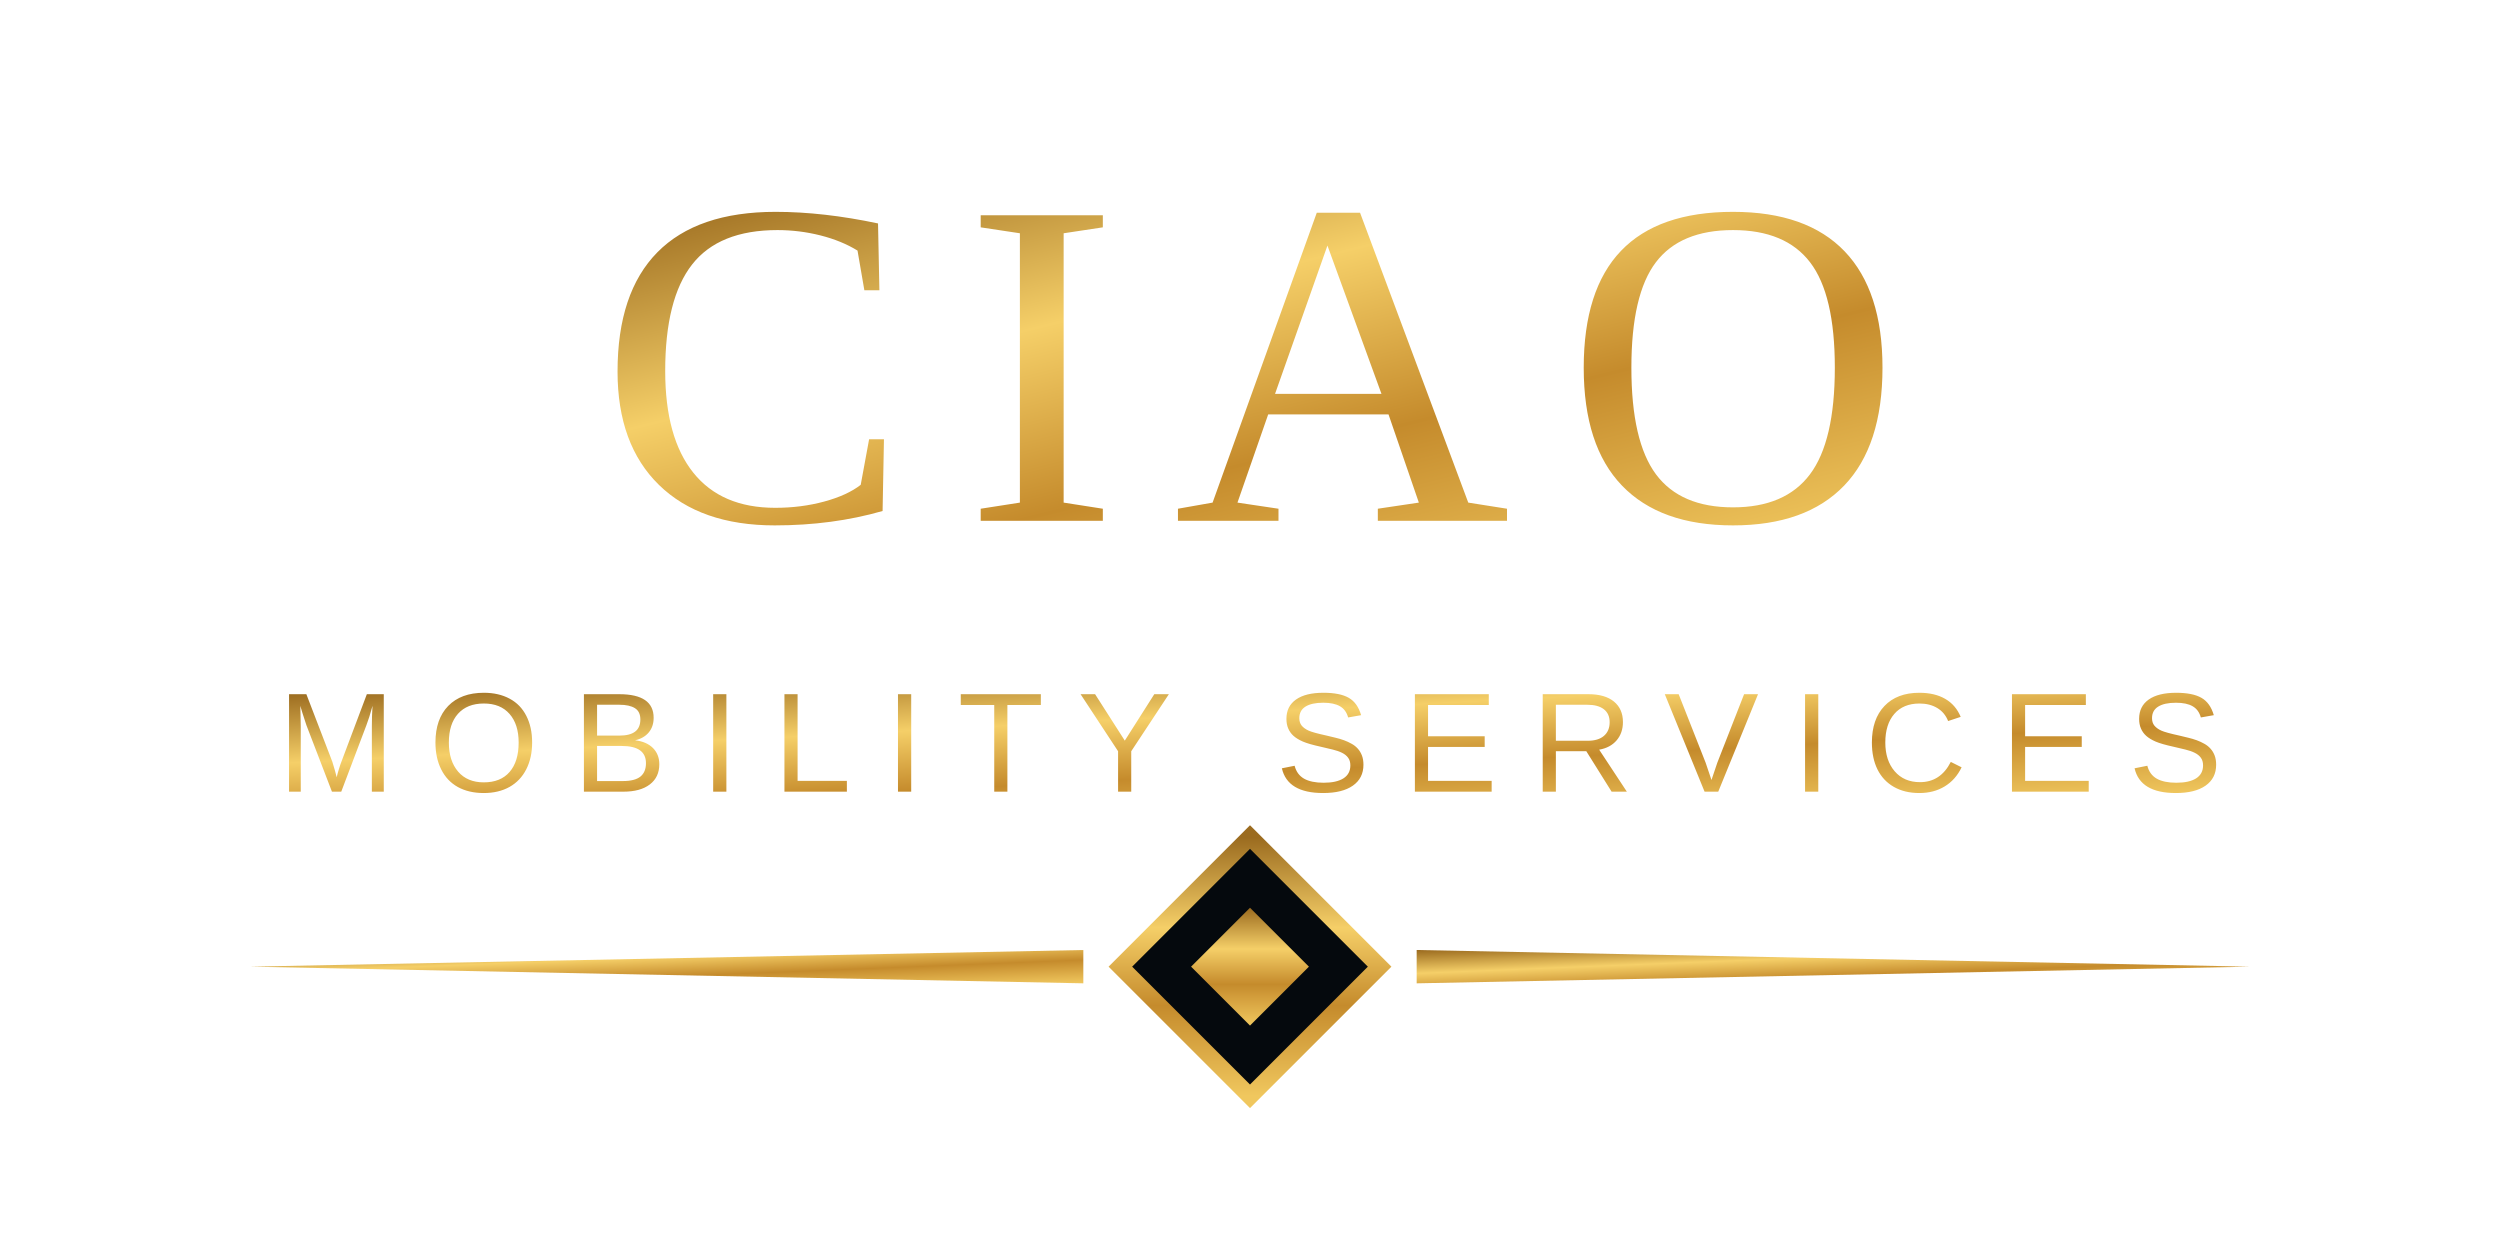
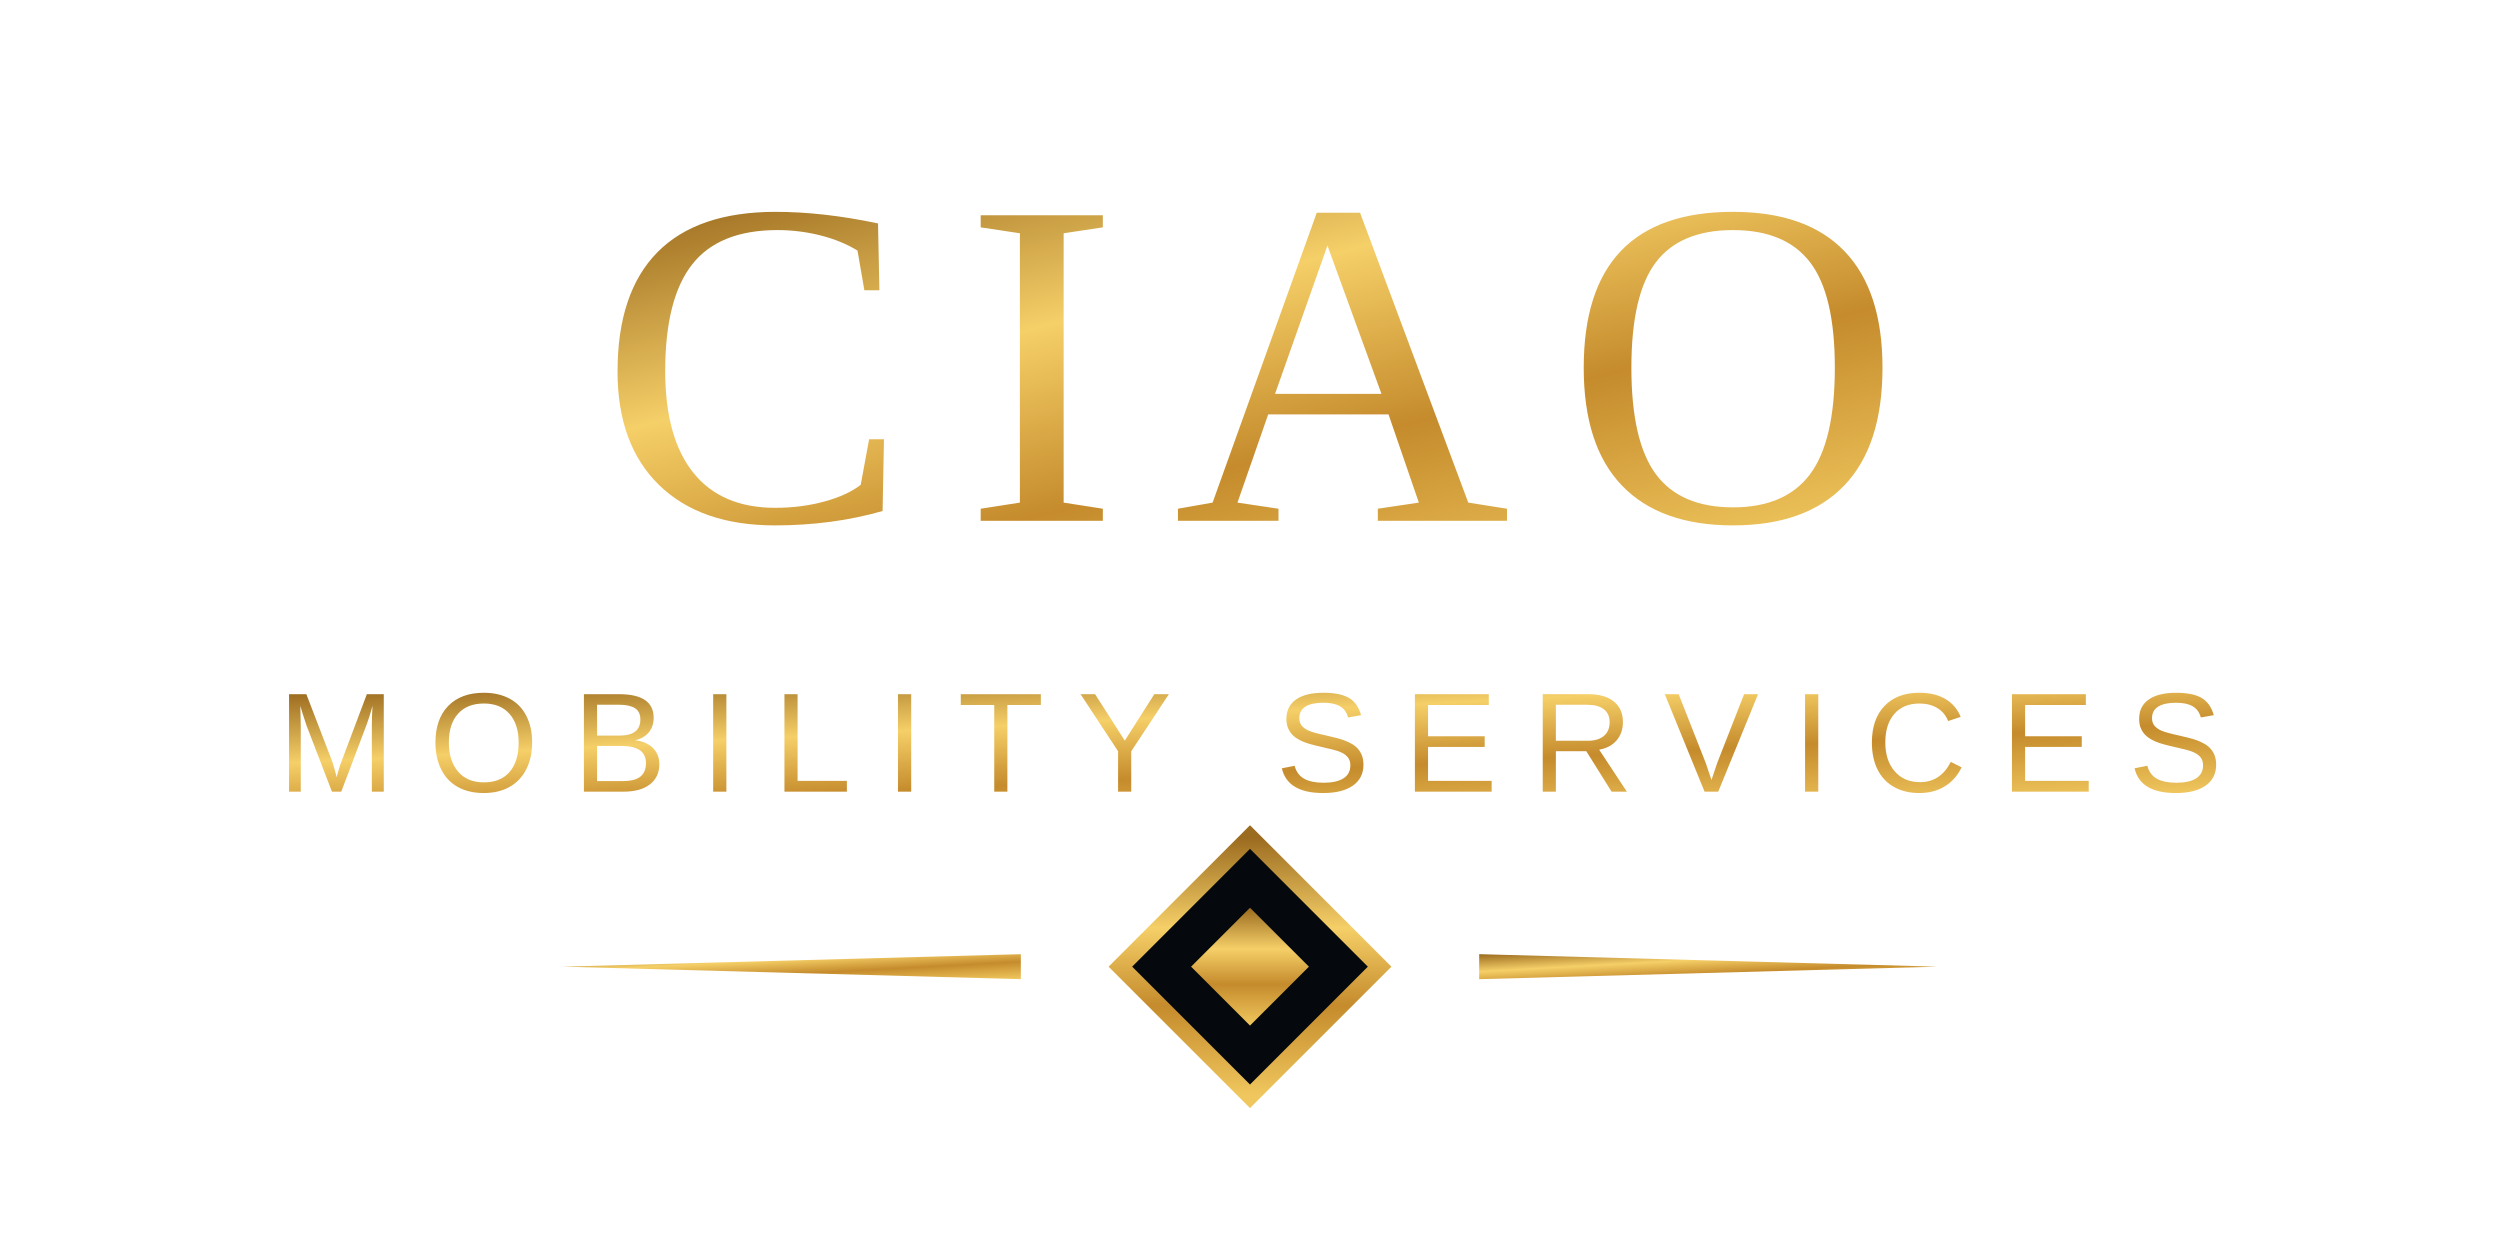
<svg xmlns="http://www.w3.org/2000/svg" viewBox="0 0 600 300">
  <defs>
    <linearGradient id="gold" x1="0" y1="0" x2="1" y2="1">
      <stop offset="0" stop-color="#9b6b1f" />
      <stop offset=".35" stop-color="#f5cf68" />
      <stop offset=".65" stop-color="#c58b2c" />
      <stop offset="1" stop-color="#f0c75e" />
    </linearGradient>
  </defs>
  <text x="300" y="125" text-anchor="middle" font-family="Georgia, 'Times New Roman', serif" font-size="112" letter-spacing="13" fill="url(#gold)">CIAO</text>
  <text x="300" y="190" text-anchor="middle" font-family="Arial, Helvetica, sans-serif" font-size="34" letter-spacing="8" fill="url(#gold)">MOBILITY SERVICES</text>
-   <polygon points="60,232 260,228 260,236" fill="url(#gold)" />
-   <polygon points="340,228 540,232 340,236" fill="url(#gold)" />
+   <polygon points="135,232 245,229 245,235" fill="url(#gold)" />
+   <polygon points="355,229 465,232 355,235" fill="url(#gold)" />
  <g transform="translate(300 232) rotate(45)">
    <rect x="-22" y="-22" width="44" height="44" fill="#05090d" stroke="url(#gold)" stroke-width="4" />
    <rect x="-10" y="-10" width="20" height="20" fill="url(#gold)" />
  </g>
</svg>
